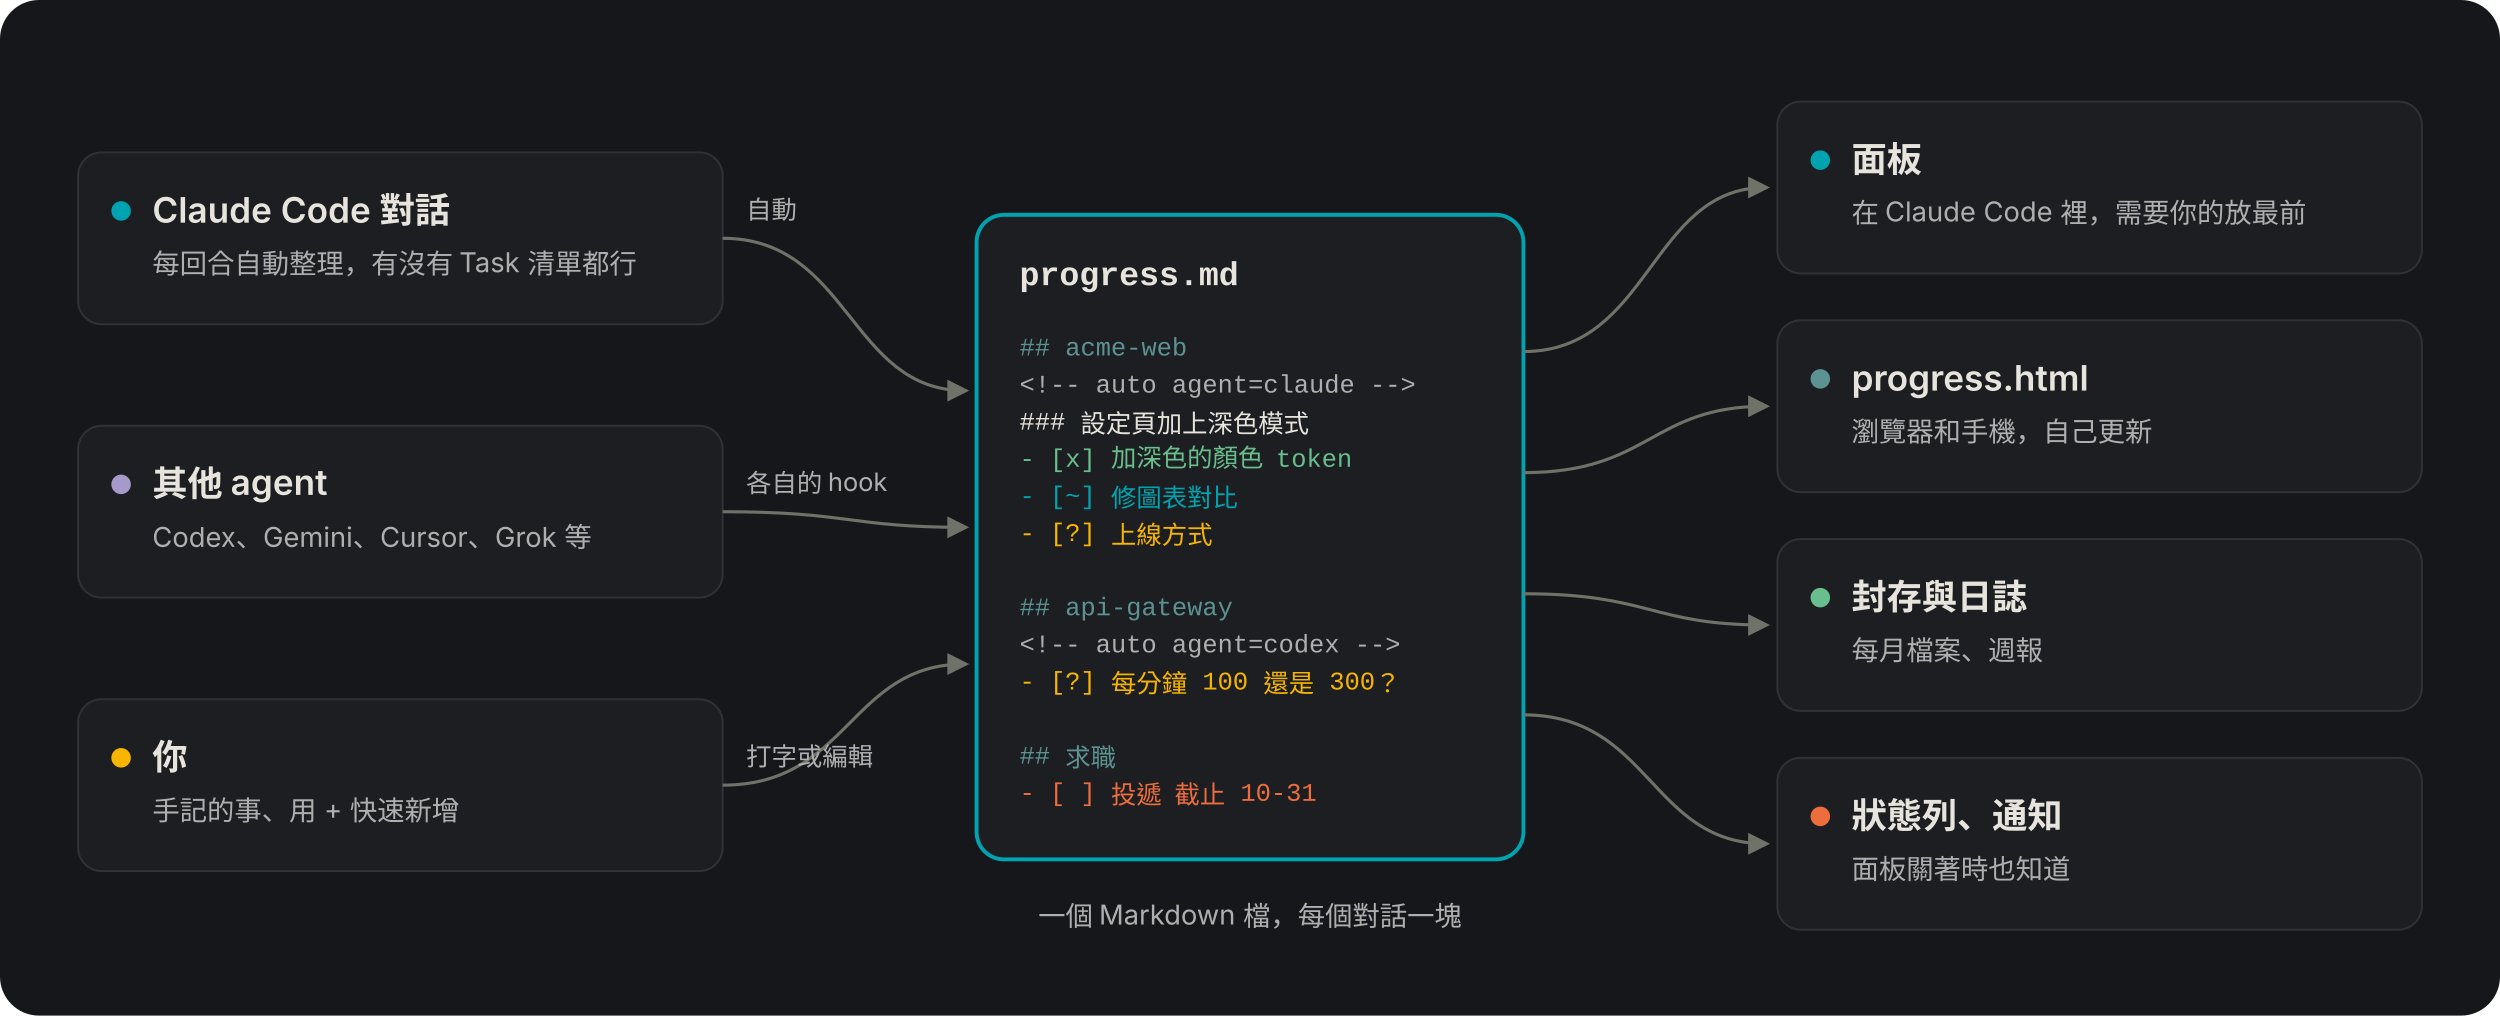
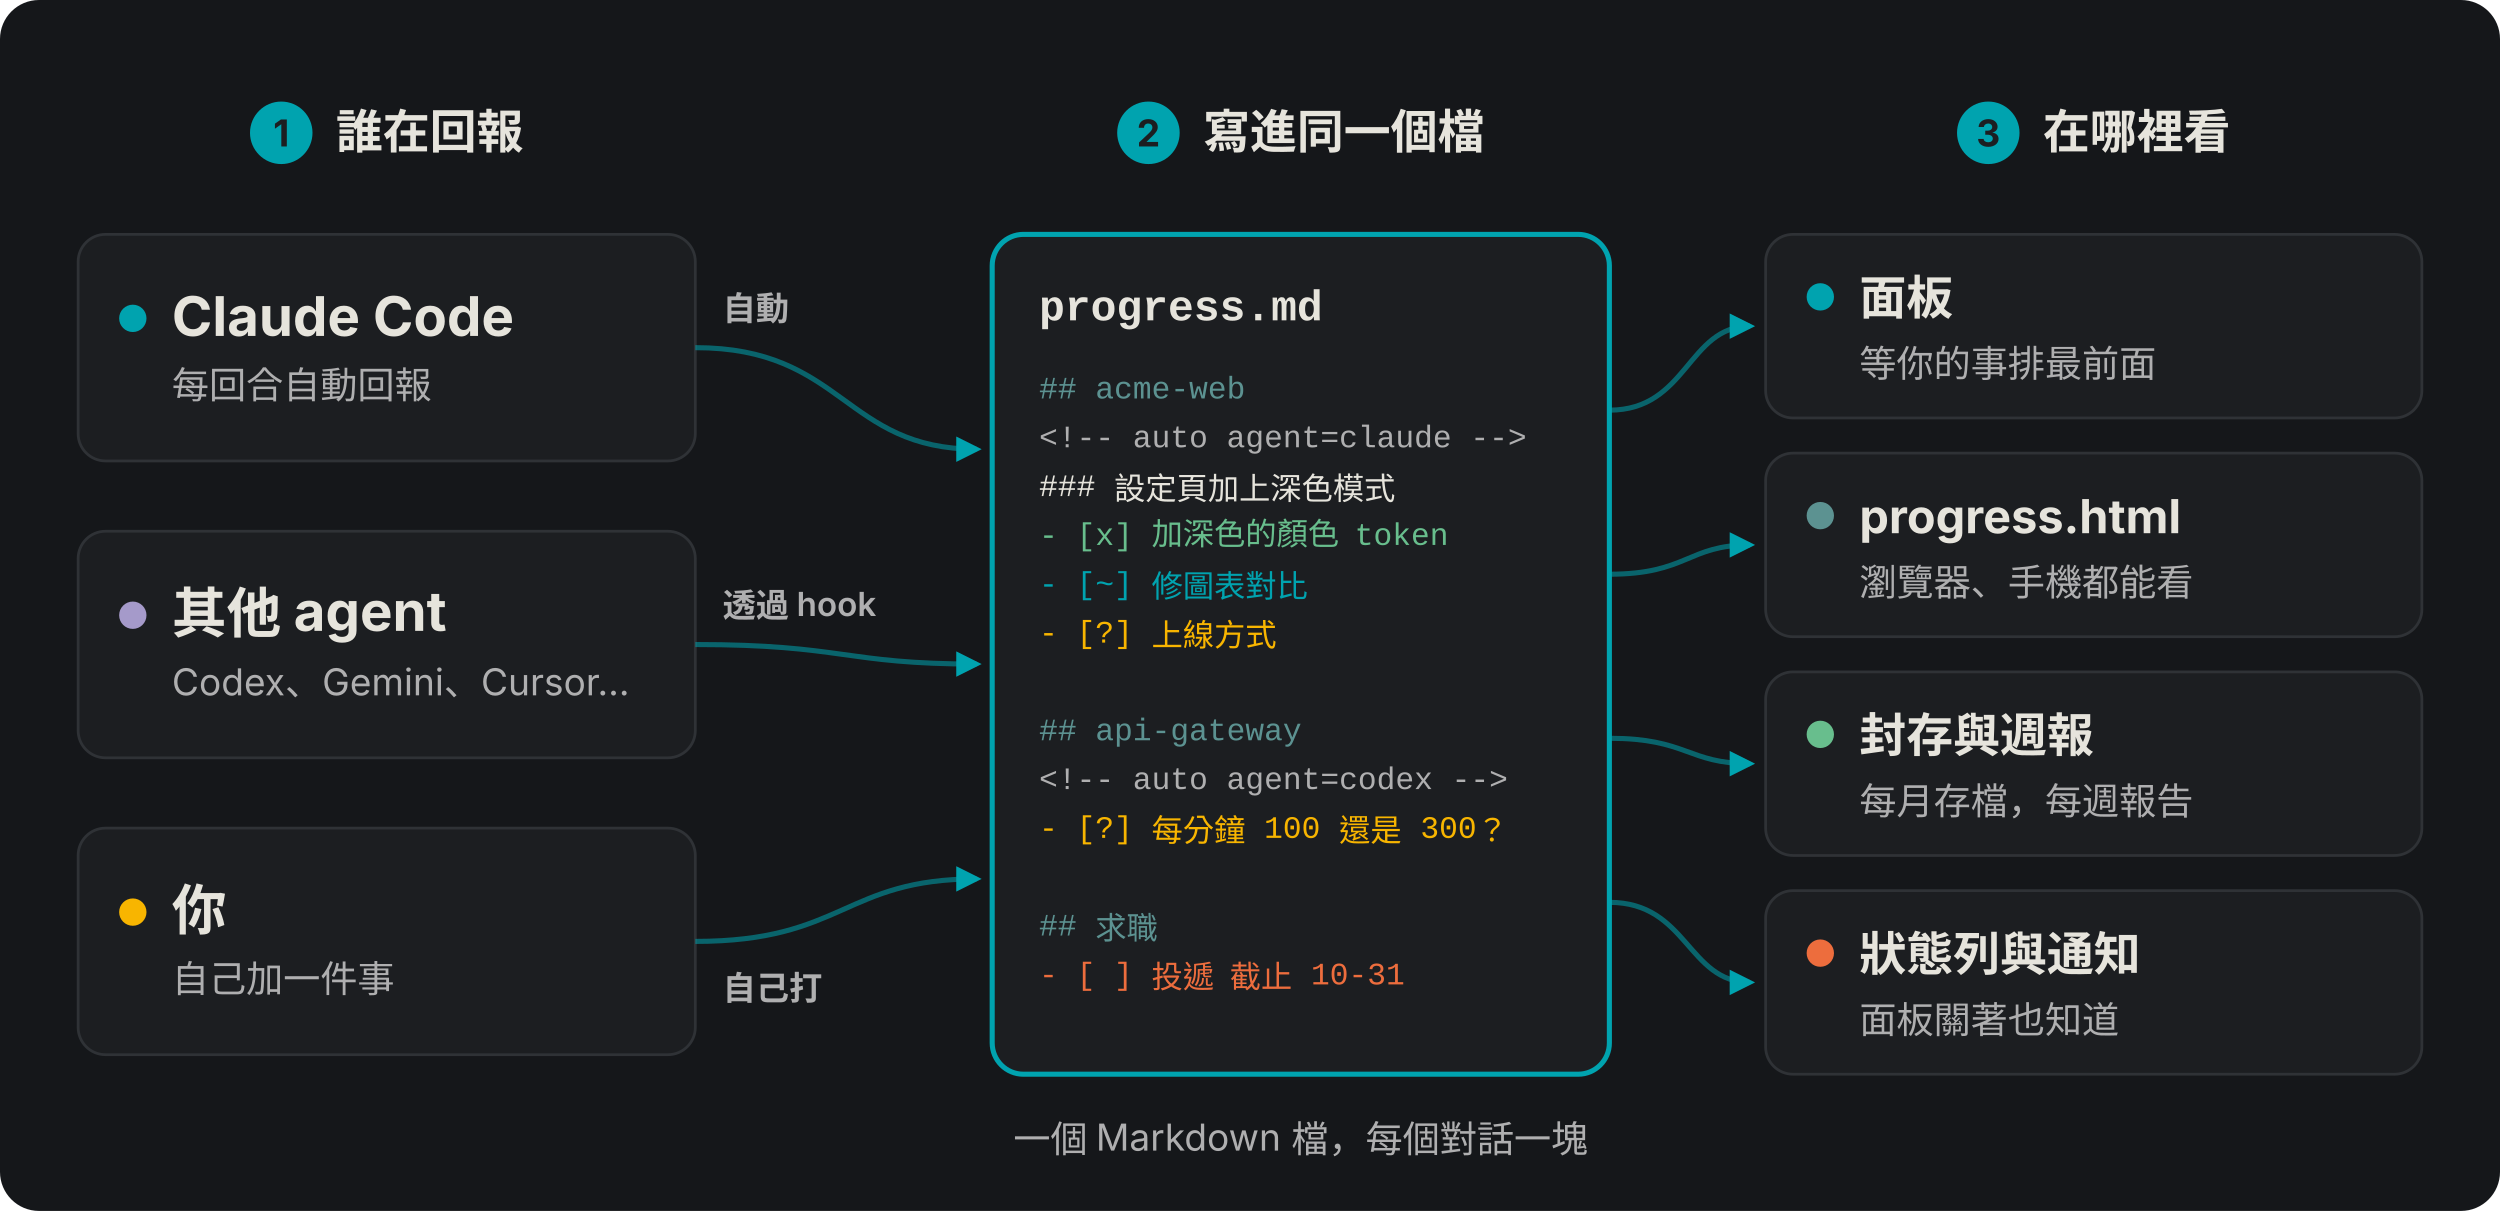
- <svg xmlns="http://www.w3.org/2000/svg" width="1280" height="520" viewBox="0 0 1280 520" role="img" aria-label="progress.md: 一個 Markdown 檔，每個對話一塊">
+ <svg xmlns="http://www.w3.org/2000/svg" width="1280" height="620" viewBox="0 0 1280 620" role="img" aria-label="progress.md: 一個 Markdown 檔，每個對話一塊">
  <defs>
-     <marker id="head" viewBox="0 0 10 10" refX="8" refY="5" markerWidth="7" markerHeight="7" orient="auto-start-reverse">
-       <path d="M0 0L10 5L0 10z" fill="#6E7268" />
+     <marker id="head" viewBox="0 0 10 10" refX="8" refY="5" markerWidth="5" markerHeight="5" orient="auto-start-reverse">
+       <path d="M0 0L10 5L0 10z" fill="#00A3AF" />
    </marker>
  </defs>
-   <rect width="1280" height="520" rx="20" fill="#15171a" />
-   <rect x="40" y="78" width="330" height="88" rx="12" fill="#1c1e21" stroke="#2f3236" />
-   <circle cx="62" cy="108" r="5" fill="#00A3AF" />
-   <text x="78" y="114" font-family="-apple-system, BlinkMacSystemFont, 'Segoe UI', 'Noto Sans TC', 'Noto Sans SC', 'PingFang TC', 'Microsoft JhengHei', 'Microsoft YaHei', sans-serif" font-size="18" font-weight="600" fill="#e6e4dc">Claude Code 對話</text>
-   <text x="78" y="140" font-family="-apple-system, BlinkMacSystemFont, 'Segoe UI', 'Noto Sans TC', 'Noto Sans SC', 'PingFang TC', 'Microsoft JhengHei', 'Microsoft YaHei', sans-serif" font-size="14" fill="#afafb0">每回合自動整理，有沒有 Task 清單都行</text>
-   <rect x="40" y="218" width="330" height="88" rx="12" fill="#1c1e21" stroke="#2f3236" />
-   <circle cx="62" cy="248" r="5" fill="#A59ACA" />
-   <text x="78" y="254" font-family="-apple-system, BlinkMacSystemFont, 'Segoe UI', 'Noto Sans TC', 'Noto Sans SC', 'PingFang TC', 'Microsoft JhengHei', 'Microsoft YaHei', sans-serif" font-size="18" font-weight="600" fill="#e6e4dc">其他 agent</text>
-   <text x="78" y="280" font-family="-apple-system, BlinkMacSystemFont, 'Segoe UI', 'Noto Sans TC', 'Noto Sans SC', 'PingFang TC', 'Microsoft JhengHei', 'Microsoft YaHei', sans-serif" font-size="14" fill="#afafb0">Codex、Gemini、Cursor、Grok 等</text>
-   <rect x="40" y="358" width="330" height="88" rx="12" fill="#1c1e21" stroke="#2f3236" />
-   <circle cx="62" cy="388" r="5" fill="#F8B500" />
-   <text x="78" y="394" font-family="-apple-system, BlinkMacSystemFont, 'Segoe UI', 'Noto Sans TC', 'Noto Sans SC', 'PingFang TC', 'Microsoft JhengHei', 'Microsoft YaHei', sans-serif" font-size="18" font-weight="600" fill="#e6e4dc">你</text>
-   <text x="78" y="420" font-family="-apple-system, BlinkMacSystemFont, 'Segoe UI', 'Noto Sans TC', 'Noto Sans SC', 'PingFang TC', 'Microsoft JhengHei', 'Microsoft YaHei', sans-serif" font-size="14" fill="#afafb0">手記的事、用 + 快速新增</text>
-   <path d="M370 122 C435 122 435 200 494 200" fill="none" stroke="#6E7268" stroke-width="1.6" marker-end="url(#head)" />
-   <path d="M370 262 C435 262 435 270 494 270" fill="none" stroke="#6E7268" stroke-width="1.6" marker-end="url(#head)" />
-   <path d="M370 402 C435 402 435 340 494 340" fill="none" stroke="#6E7268" stroke-width="1.6" marker-end="url(#head)" />
-   <text x="382" y="112" font-family="-apple-system, BlinkMacSystemFont, 'Segoe UI', 'Noto Sans TC', 'Noto Sans SC', 'PingFang TC', 'Microsoft JhengHei', 'Microsoft YaHei', sans-serif" font-size="13" fill="#afafb0">自動</text>
-   <text x="382" y="252" font-family="-apple-system, BlinkMacSystemFont, 'Segoe UI', 'Noto Sans TC', 'Noto Sans SC', 'PingFang TC', 'Microsoft JhengHei', 'Microsoft YaHei', sans-serif" font-size="13" fill="#afafb0">各自的 hook</text>
-   <text x="382" y="392" font-family="-apple-system, BlinkMacSystemFont, 'Segoe UI', 'Noto Sans TC', 'Noto Sans SC', 'PingFang TC', 'Microsoft JhengHei', 'Microsoft YaHei', sans-serif" font-size="13" fill="#afafb0">打字或編輯</text>
-   <rect x="500" y="110" width="280" height="330" rx="14" fill="#1c1e21" stroke="#00A3AF" stroke-width="2" />
-   <text x="522" y="146" font-family="ui-monospace, SFMono-Regular, Menlo, Consolas, 'Liberation Mono', 'Noto Sans Mono CJK TC', 'Noto Sans CJK TC', 'PingFang TC', 'Microsoft JhengHei', monospace" font-size="17" font-weight="700" fill="#e6e4dc">progress.md</text>
-   <g font-family="ui-monospace, SFMono-Regular, Menlo, Consolas, 'Liberation Mono', 'Noto Sans Mono CJK TC', 'Noto Sans CJK TC', 'PingFang TC', 'Microsoft JhengHei', monospace" font-size="13">
-     <text x="522" y="182" fill="#5C9291">## acme-web</text>
-     <text x="522" y="201" fill="#afafb0">&lt;!-- auto agent=claude --&gt;</text>
-     <text x="522" y="220" fill="#e6e4dc">### 設定頁加上深色模式</text>
-     <text x="522" y="239" fill="#68BE8D">- [x] 加深色的顏色 token</text>
-     <text x="522" y="258" fill="#00A3AF">- [~] 修圖表對比</text>
-     <text x="522" y="277" fill="#F8B500">- [?] 上線方式</text>
-     <text x="522" y="315" fill="#5C9291">## api-gateway</text>
-     <text x="522" y="334" fill="#afafb0">&lt;!-- auto agent=codex --&gt;</text>
-     <text x="522" y="353" fill="#F8B500">- [?] 每分鐘 100 還是 300？</text>
-     <text x="522" y="391" fill="#5C9291">## 求職</text>
-     <text x="522" y="410" fill="#ED6D3D">- [ ] 投遞   截止 10-31</text>
+   <rect width="1280" height="620" rx="20" fill="#15171a" />
+   <g font-family="-apple-system, BlinkMacSystemFont, 'Segoe UI', 'Noto Sans TC', 'Noto Sans SC', 'PingFang TC', 'Microsoft JhengHei', 'Microsoft YaHei', sans-serif">
+     <circle cx="144" cy="68" r="16" fill="#00A3AF" />
+     <text x="144" y="75" text-anchor="middle" font-size="19" font-weight="700" fill="#1c1e21">1</text>
+     <text x="172" y="76" font-size="24" font-weight="700" fill="#e6e4dc">誰在回報</text>
+     <circle cx="588" cy="68" r="16" fill="#00A3AF" />
+     <text x="588" y="75" text-anchor="middle" font-size="19" font-weight="700" fill="#1c1e21">2</text>
+     <text x="616" y="76" font-size="24" font-weight="700" fill="#e6e4dc">寫進同一個檔</text>
+     <circle cx="1018" cy="68" r="16" fill="#00A3AF" />
+     <text x="1018" y="75" text-anchor="middle" font-size="19" font-weight="700" fill="#1c1e21">3</text>
+     <text x="1046" y="76" font-size="24" font-weight="700" fill="#e6e4dc">在哪裡看</text>
+     <rect x="40" y="120" width="316" height="116" rx="14" fill="#1c1e21" stroke="#2f3236" stroke-width="1.4" />
+     <circle cx="68" cy="163" r="7" fill="#00A3AF" />
+     <text x="88" y="172" font-size="28" font-weight="700" fill="#e6e4dc">Claude Code</text>
+     <text x="88" y="204" font-size="19" fill="#afafb0">每回合自動回報</text>
+     <rect x="40" y="272" width="316" height="116" rx="14" fill="#1c1e21" stroke="#2f3236" stroke-width="1.4" />
+     <circle cx="68" cy="315" r="7" fill="#A59ACA" />
+     <text x="88" y="324" font-size="28" font-weight="700" fill="#e6e4dc">其他 agent</text>
+     <text x="88" y="356" font-size="19" fill="#afafb0">Codex、Gemini、Cursor…</text>
+     <rect x="40" y="424" width="316" height="116" rx="14" fill="#1c1e21" stroke="#2f3236" stroke-width="1.4" />
+     <circle cx="68" cy="467" r="7" fill="#F8B500" />
+     <text x="88" y="476" font-size="28" font-weight="700" fill="#e6e4dc">你</text>
+     <text x="88" y="508" font-size="19" fill="#afafb0">自己加一件事</text>
+     <path d="M356 178 C432 178 432 230 500 230" fill="none" stroke="#00A3AF" stroke-opacity="0.55" stroke-width="2.6" marker-end="url(#head)" />
+     <path d="M356 330 C432 330 432 340 500 340" fill="none" stroke="#00A3AF" stroke-opacity="0.55" stroke-width="2.6" marker-end="url(#head)" />
+     <path d="M356 482 C432 482 432 450 500 450" fill="none" stroke="#00A3AF" stroke-opacity="0.55" stroke-width="2.6" marker-end="url(#head)" />
+     <text x="370" y="164" font-size="17" font-weight="600" fill="#afafb0">自動</text>
+     <text x="370" y="316" font-size="17" font-weight="600" fill="#afafb0">透過 hook</text>
+     <text x="370" y="512" font-size="17" font-weight="600" fill="#afafb0">自己打</text>
+     <rect x="508" y="120" width="316" height="430" rx="16" fill="#1c1e21" stroke="#00A3AF" stroke-width="2.6" />
+     <text x="532" y="164" font-family="ui-monospace, SFMono-Regular, Menlo, Consolas, 'Liberation Mono', 'Noto Sans Mono CJK TC', 'Noto Sans CJK TC', 'PingFang TC', 'Microsoft JhengHei', monospace" font-size="22" font-weight="700" fill="#e6e4dc">progress.md</text>
+     <g font-family="ui-monospace, SFMono-Regular, Menlo, Consolas, 'Liberation Mono', 'Noto Sans Mono CJK TC', 'Noto Sans CJK TC', 'PingFang TC', 'Microsoft JhengHei', monospace" font-size="16">
+       <text x="532" y="204" fill="#5C9291">## acme-web</text>
+       <text x="532" y="229" fill="#afafb0">&lt;!-- auto agent=claude --&gt;</text>
+       <text x="532" y="254" fill="#e6e4dc">### 設定頁加上深色模式</text>
+       <text x="532" y="279" fill="#68BE8D">- [x] 加深色的顏色 token</text>
+       <text x="532" y="304" fill="#00A3AF">- [~] 修圖表對比</text>
+       <text x="532" y="329" fill="#F8B500">- [?] 上線方式</text>
+       <text x="532" y="379" fill="#5C9291">## api-gateway</text>
+       <text x="532" y="404" fill="#afafb0">&lt;!-- auto agent=codex --&gt;</text>
+       <text x="532" y="429" fill="#F8B500">- [?] 每分鐘 100 還是 300？</text>
+       <text x="532" y="479" fill="#5C9291">## 求職</text>
+       <text x="532" y="504" fill="#ED6D3D">- [ ] 投遞   截止 10-31</text>
+     </g>
+     <text x="666" y="590" text-anchor="middle" font-size="19" fill="#afafb0">一個 Markdown 檔，每個對話一塊</text>
+     <path d="M824 210 C864 210 864 167 896 167" fill="none" stroke="#00A3AF" stroke-opacity="0.55" stroke-width="2.6" marker-end="url(#head)" />
+     <path d="M824 294 C864 294 864 279 896 279" fill="none" stroke="#00A3AF" stroke-opacity="0.55" stroke-width="2.6" marker-end="url(#head)" />
+     <path d="M824 378 C864 378 864 391 896 391" fill="none" stroke="#00A3AF" stroke-opacity="0.55" stroke-width="2.6" marker-end="url(#head)" />
+     <path d="M824 462 C864 462 864 503 896 503" fill="none" stroke="#00A3AF" stroke-opacity="0.55" stroke-width="2.6" marker-end="url(#head)" />
+     <rect x="904" y="120" width="336" height="94" rx="14" fill="#1c1e21" stroke="#2f3236" stroke-width="1.4" />
+     <circle cx="932" cy="152" r="7" fill="#00A3AF" />
+     <text x="952" y="161" font-size="24" font-weight="700" fill="#e6e4dc">面板</text>
+     <text x="952" y="193" font-size="19" fill="#afafb0">等你的事排最前面</text>
+     <rect x="904" y="232" width="336" height="94" rx="14" fill="#1c1e21" stroke="#2f3236" stroke-width="1.4" />
+     <circle cx="932" cy="264" r="7" fill="#5C9291" />
+     <text x="952" y="273" font-size="24" font-weight="700" fill="#e6e4dc">progress.html</text>
+     <text x="952" y="305" font-size="19" fill="#afafb0">瀏覽器、手機都能看</text>
+     <rect x="904" y="344" width="336" height="94" rx="14" fill="#1c1e21" stroke="#2f3236" stroke-width="1.4" />
+     <circle cx="932" cy="376" r="7" fill="#68BE8D" />
+     <text x="952" y="385" font-size="24" font-weight="700" fill="#e6e4dc">封存與週報</text>
+     <text x="952" y="417" font-size="19" fill="#afafb0">每月存檔，每週報告</text>
+     <rect x="904" y="456" width="336" height="94" rx="14" fill="#1c1e21" stroke="#2f3236" stroke-width="1.4" />
+     <circle cx="932" cy="488" r="7" fill="#ED6D3D" />
+     <text x="952" y="497" font-size="24" font-weight="700" fill="#e6e4dc">狀態列與通知</text>
+     <text x="952" y="529" font-size="19" fill="#afafb0">面板關著也知道</text>
  </g>
-   <text x="640" y="474" text-anchor="middle" font-family="-apple-system, BlinkMacSystemFont, 'Segoe UI', 'Noto Sans TC', 'Noto Sans SC', 'PingFang TC', 'Microsoft JhengHei', 'Microsoft YaHei', sans-serif" font-size="14" fill="#afafb0">一個 Markdown 檔，每個對話一塊</text>
-   <path d="M780 180 C845 180 845 96 904 96" fill="none" stroke="#6E7268" stroke-width="1.6" marker-end="url(#head)" />
-   <path d="M780 242 C845 242 845 208 904 208" fill="none" stroke="#6E7268" stroke-width="1.6" marker-end="url(#head)" />
-   <path d="M780 304 C845 304 845 320 904 320" fill="none" stroke="#6E7268" stroke-width="1.6" marker-end="url(#head)" />
-   <path d="M780 366 C845 366 845 432 904 432" fill="none" stroke="#6E7268" stroke-width="1.6" marker-end="url(#head)" />
-   <rect x="910" y="52" width="330" height="88" rx="12" fill="#1c1e21" stroke="#2f3236" />
-   <circle cx="932" cy="82" r="5" fill="#00A3AF" />
-   <text x="948" y="88" font-family="-apple-system, BlinkMacSystemFont, 'Segoe UI', 'Noto Sans TC', 'Noto Sans SC', 'PingFang TC', 'Microsoft JhengHei', 'Microsoft YaHei', sans-serif" font-size="18" font-weight="600" fill="#e6e4dc">面板</text>
-   <text x="948" y="114" font-family="-apple-system, BlinkMacSystemFont, 'Segoe UI', 'Noto Sans TC', 'Noto Sans SC', 'PingFang TC', 'Microsoft JhengHei', 'Microsoft YaHei', sans-serif" font-size="14" fill="#afafb0">在 Claude Code 裡，需要你的放最前</text>
-   <rect x="910" y="164" width="330" height="88" rx="12" fill="#1c1e21" stroke="#2f3236" />
-   <circle cx="932" cy="194" r="5" fill="#5C9291" />
-   <text x="948" y="200" font-family="-apple-system, BlinkMacSystemFont, 'Segoe UI', 'Noto Sans TC', 'Noto Sans SC', 'PingFang TC', 'Microsoft JhengHei', 'Microsoft YaHei', sans-serif" font-size="18" font-weight="600" fill="#e6e4dc">progress.html</text>
-   <text x="948" y="226" font-family="-apple-system, BlinkMacSystemFont, 'Segoe UI', 'Noto Sans TC', 'Noto Sans SC', 'PingFang TC', 'Microsoft JhengHei', 'Microsoft YaHei', sans-serif" font-size="14" fill="#afafb0">瀏覽器和手機，自己更新</text>
-   <rect x="910" y="276" width="330" height="88" rx="12" fill="#1c1e21" stroke="#2f3236" />
-   <circle cx="932" cy="306" r="5" fill="#68BE8D" />
-   <text x="948" y="312" font-family="-apple-system, BlinkMacSystemFont, 'Segoe UI', 'Noto Sans TC', 'Noto Sans SC', 'PingFang TC', 'Microsoft JhengHei', 'Microsoft YaHei', sans-serif" font-size="18" font-weight="600" fill="#e6e4dc">封存與日誌</text>
-   <text x="948" y="338" font-family="-apple-system, BlinkMacSystemFont, 'Segoe UI', 'Noto Sans TC', 'Noto Sans SC', 'PingFang TC', 'Microsoft JhengHei', 'Microsoft YaHei', sans-serif" font-size="14" fill="#afafb0">每月檔案、週報</text>
-   <rect x="910" y="388" width="330" height="88" rx="12" fill="#1c1e21" stroke="#2f3236" />
-   <circle cx="932" cy="418" r="5" fill="#ED6D3D" />
-   <text x="948" y="424" font-family="-apple-system, BlinkMacSystemFont, 'Segoe UI', 'Noto Sans TC', 'Noto Sans SC', 'PingFang TC', 'Microsoft JhengHei', 'Microsoft YaHei', sans-serif" font-size="18" font-weight="600" fill="#e6e4dc">狀態列、通知</text>
-   <text x="948" y="450" font-family="-apple-system, BlinkMacSystemFont, 'Segoe UI', 'Noto Sans TC', 'Noto Sans SC', 'PingFang TC', 'Microsoft JhengHei', 'Microsoft YaHei', sans-serif" font-size="14" fill="#afafb0">面板關著時也知道</text>
</svg>
